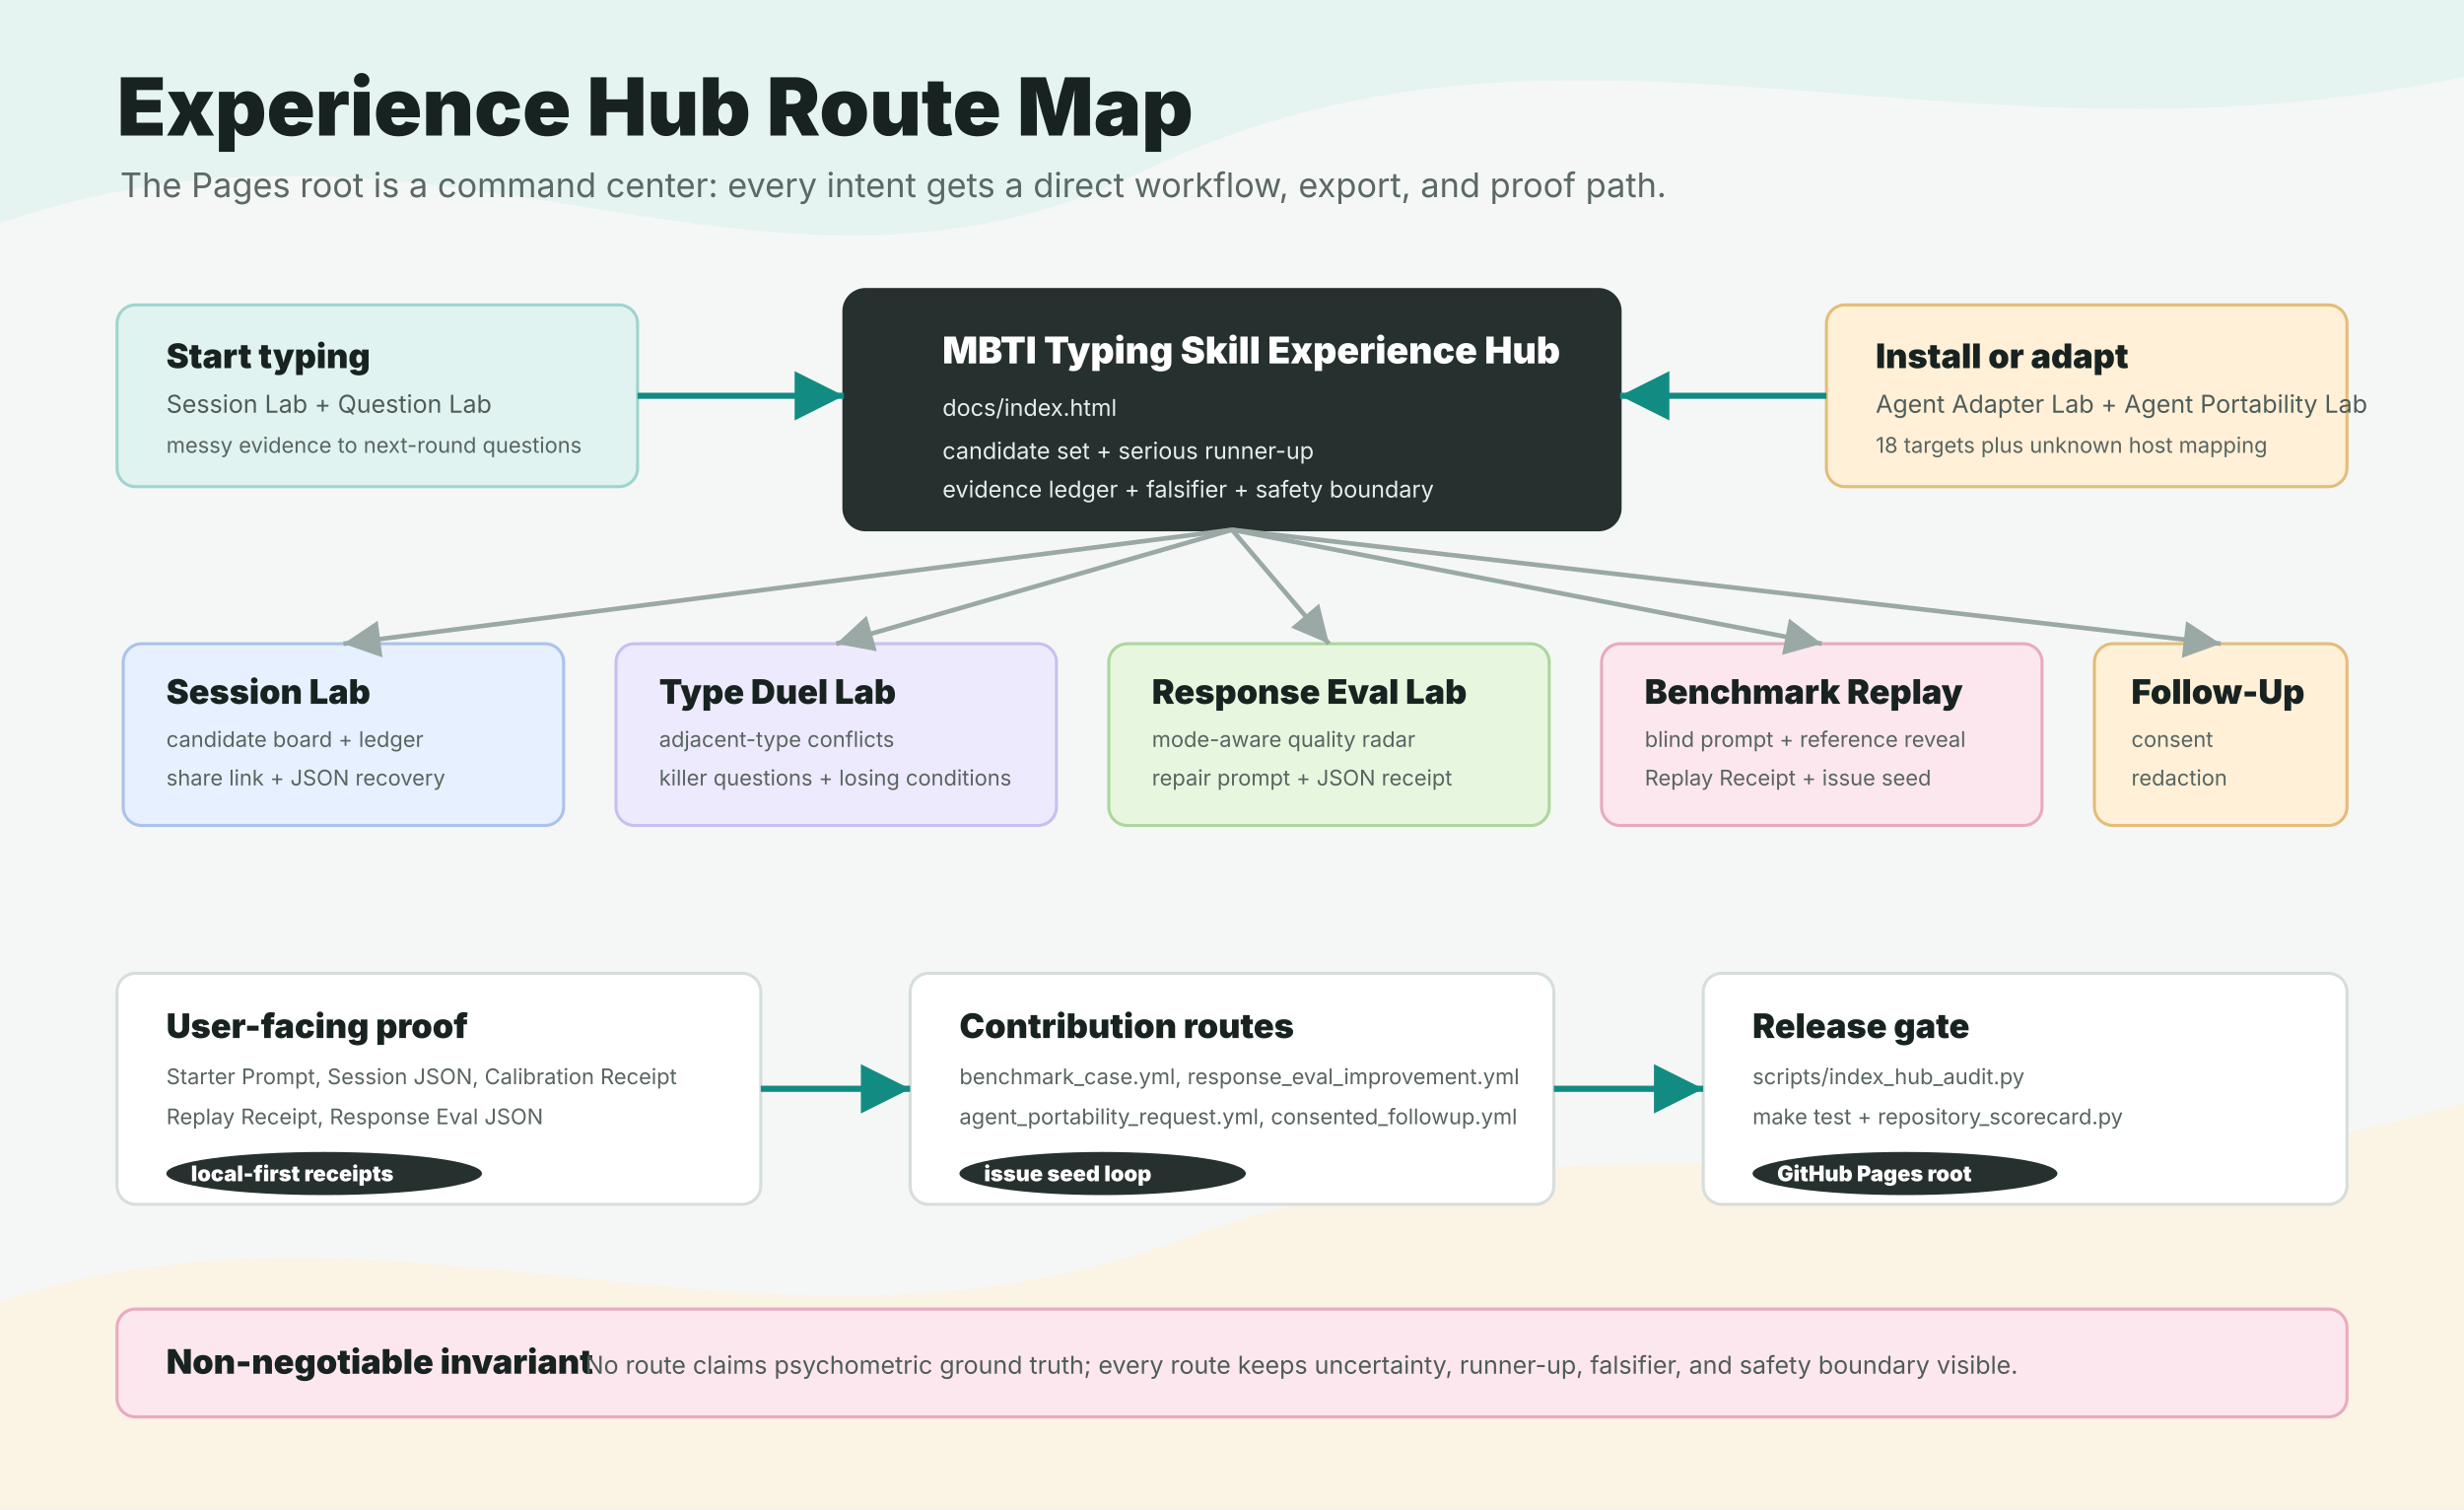
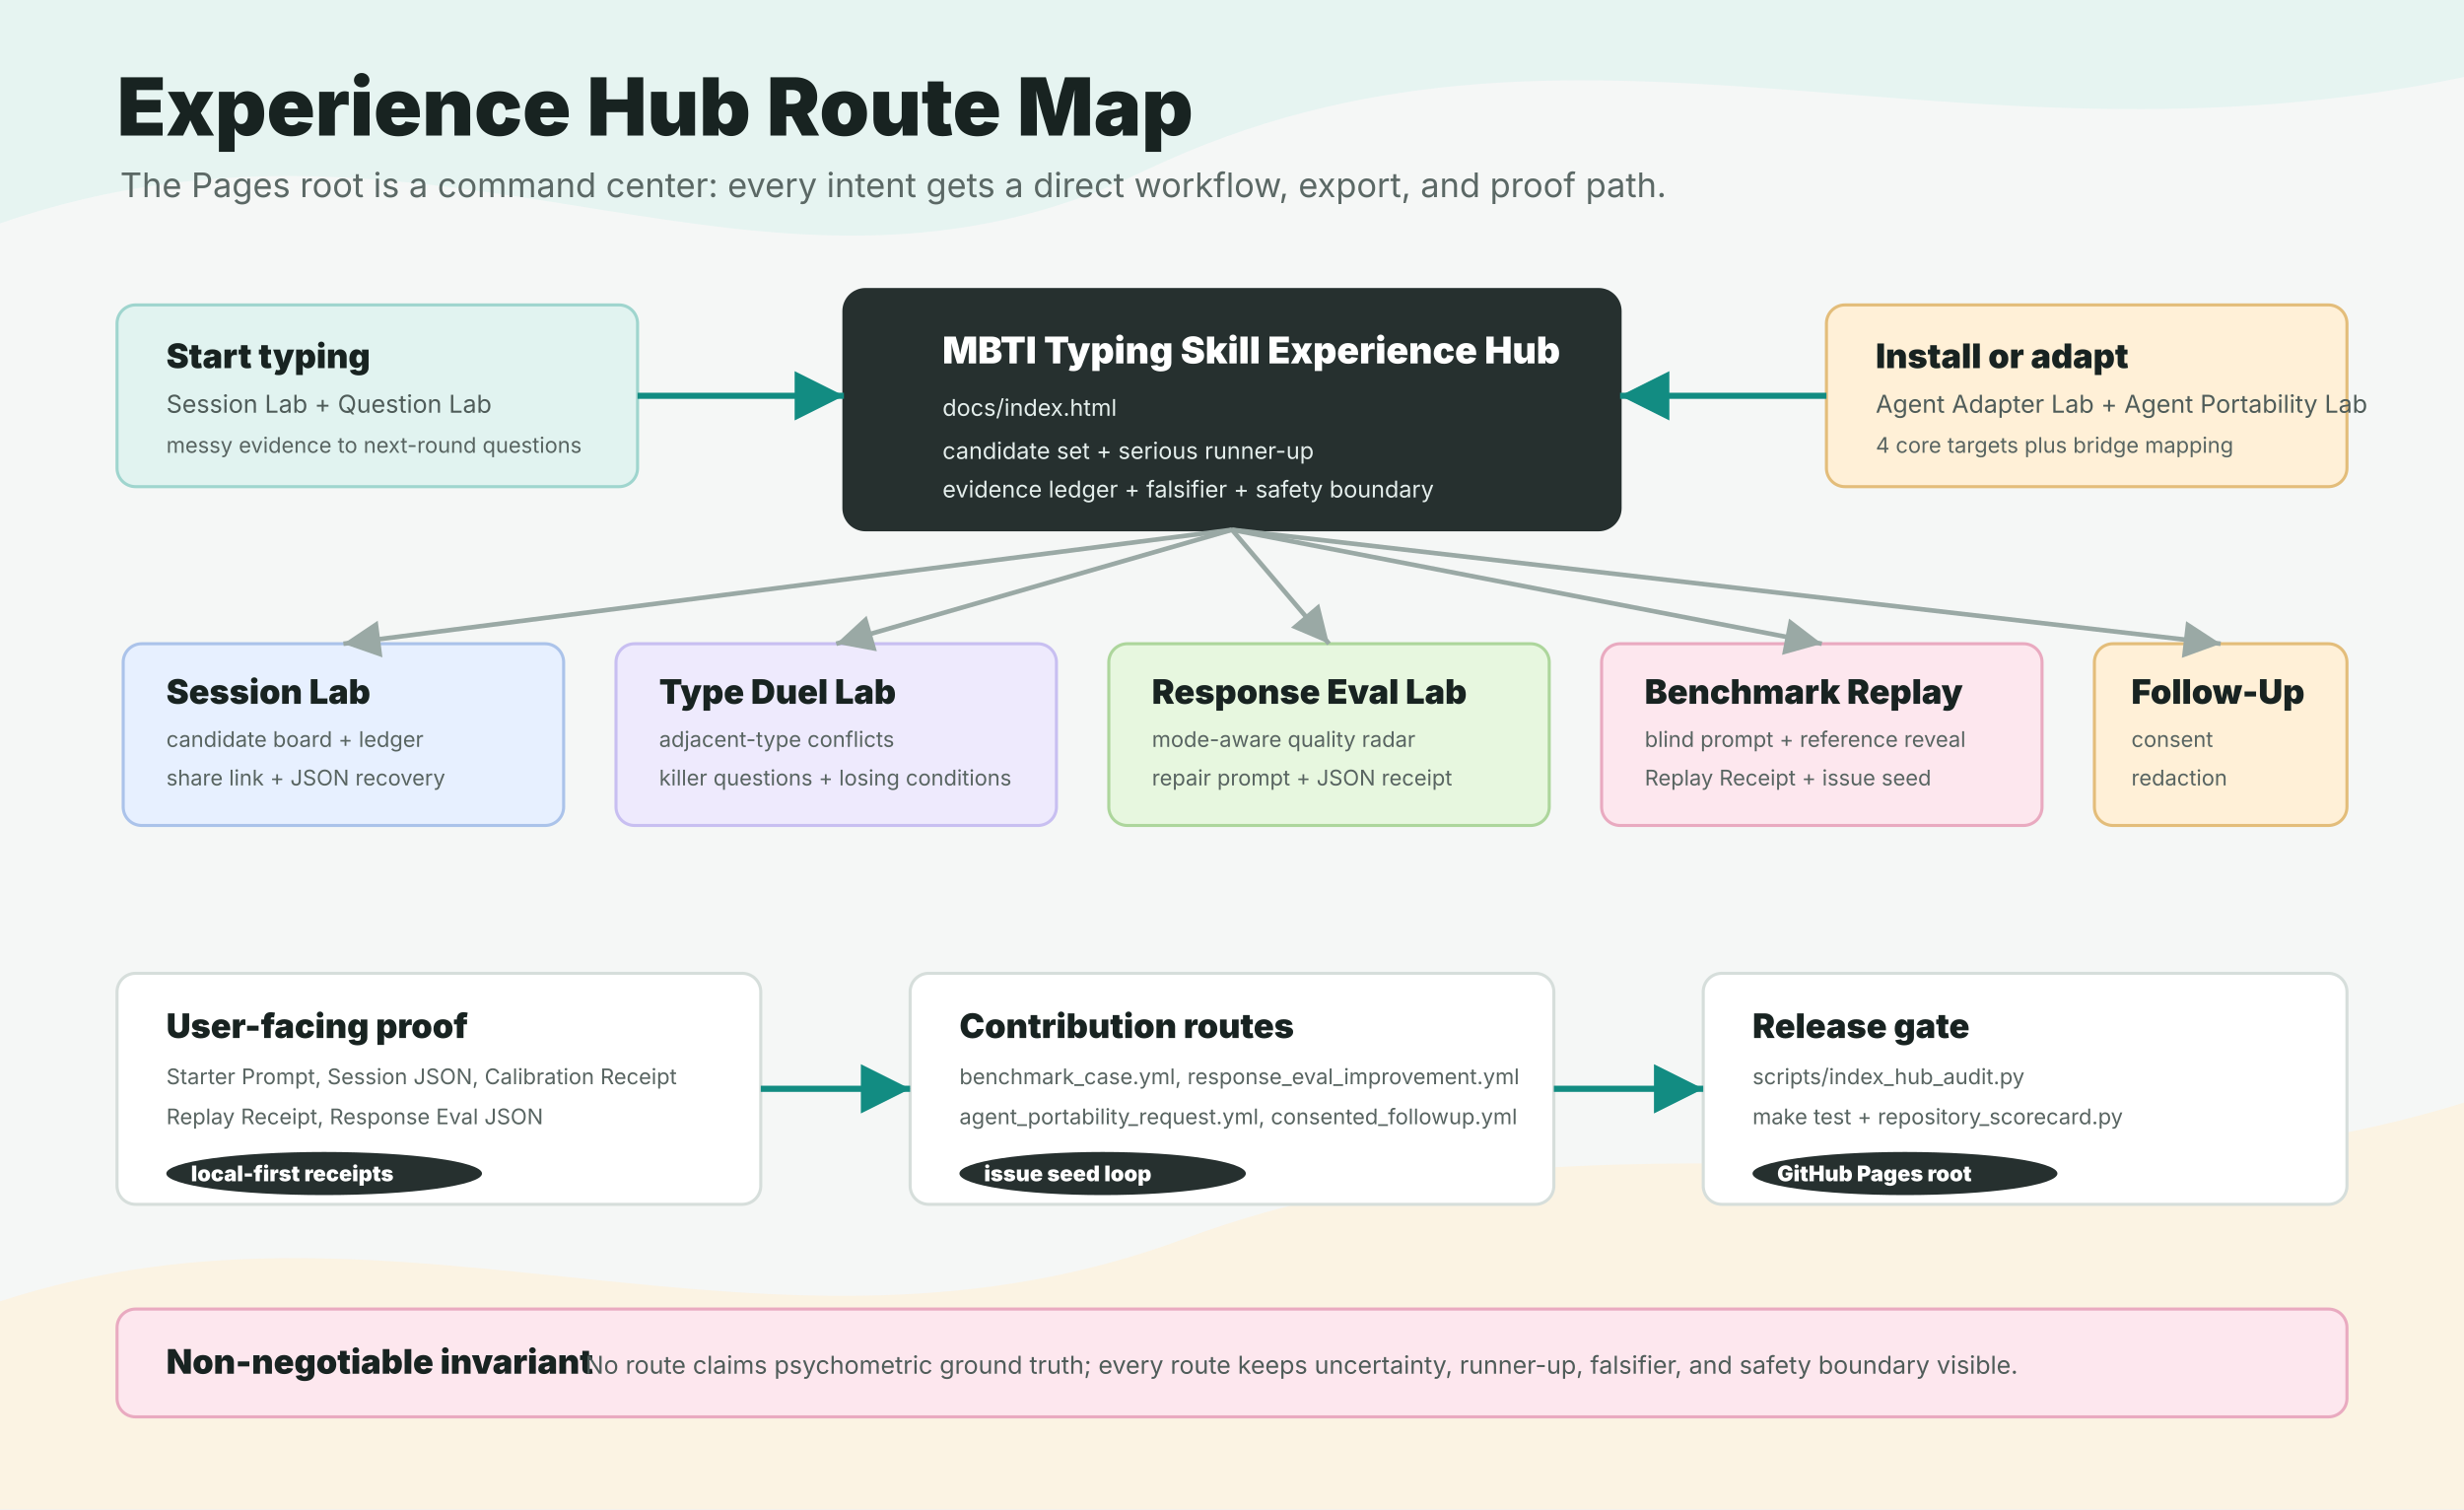
<svg xmlns="http://www.w3.org/2000/svg" role="img" viewBox="0 0 1600 980">
  <defs>
    <style>
      text { font-family: Inter, ui-sans-serif, system-ui, -apple-system, BlinkMacSystemFont, "Segoe UI", sans-serif; fill: #182321; }
      .title { font-size: 52px; font-weight: 900; }
      .subtitle { font-size: 22px; fill: #5b6865; }
      .section { font-size: 22px; font-weight: 900; }
      .small { font-size: 16px; fill: #4f5c59; }
      .tiny { font-size: 14px; fill: #586461; }
      .node { fill: #ffffff; stroke: #d6dedb; stroke-width: 2; rx: 12; }
      .core { fill: #26302f; stroke: #26302f; stroke-width: 2; rx: 14; }
      .core-text { fill: #ffffff; font-size: 24px; font-weight: 900; }
      .core-small { fill: #e4eeec; font-size: 15px; }
      .teal { fill: #e1f3f0; stroke: #9fd5ce; stroke-width: 2; rx: 12; }
      .amber { fill: #fff0d7; stroke: #e3bd7a; stroke-width: 2; rx: 12; }
      .rose { fill: #fde7ee; stroke: #e9aac0; stroke-width: 2; rx: 12; }
      .blue { fill: #e7f0ff; stroke: #abc3ea; stroke-width: 2; rx: 12; }
      .green { fill: #e7f7df; stroke: #add69c; stroke-width: 2; rx: 12; }
      .purple { fill: #eeeafd; stroke: #c8bff1; stroke-width: 2; rx: 12; }
      .line { stroke: #9aa9a5; stroke-width: 3; fill: none; }
      .line-strong { stroke: #128c82; stroke-width: 4; fill: none; }
      .badge { fill: #26302f; rx: 999; }
      .badge-text { fill: #ffffff; font-size: 14px; font-weight: 900; }
    </style>
    <marker id="arrow" markerWidth="12" markerHeight="12" refX="10" refY="6" orient="auto">
      <path d="M2,2 L10,6 L2,10 Z" fill="#128c82" />
    </marker>
    <marker id="arrow-gray" markerWidth="12" markerHeight="12" refX="10" refY="6" orient="auto">
      <path d="M2,2 L10,6 L2,10 Z" fill="#9aa9a5" />
    </marker>
  </defs>
  <rect width="1600" height="980" fill="#f5f7f6" />
  <path d="M0 145 C290 45 495 232 745 110 C1020 -20 1265 120 1600 50 L1600 0 L0 0 Z" fill="#e1f3f0" opacity="0.78" />
  <path d="M0 980 L0 845 C260 760 500 905 770 804 C1040 704 1310 805 1600 716 L1600 980 Z" fill="#fff0d7" opacity="0.62" />
  <text class="title" x="76" y="88">Experience Hub Route Map</text>
  <text class="subtitle" x="78" y="128">The Pages root is a command center: every intent gets a direct workflow, export, and proof path.</text>
  <rect class="core" x="548" y="188" width="504" height="156" />
  <text class="core-text" x="612" y="236">MBTI Typing Skill Experience Hub</text>
  <text class="core-small" x="612" y="270">docs/index.html</text>
  <text class="core-small" x="612" y="298">candidate set + serious runner-up</text>
  <text class="core-small" x="612" y="323">evidence ledger + falsifier + safety boundary</text>
  <rect class="teal" x="76" y="198" width="338" height="118" />
  <text class="section" x="108" y="239">Start typing</text>
  <text class="small" x="108" y="268">Session Lab + Question Lab</text>
  <text class="tiny" x="108" y="294">messy evidence to next-round questions</text>
  <rect class="amber" x="1186" y="198" width="338" height="118" />
  <text class="section" x="1218" y="239">Install or adapt</text>
  <text class="small" x="1218" y="268">Agent Adapter Lab + Agent Portability Lab</text>
-   <text class="tiny" x="1218" y="294">18 targets plus unknown host mapping</text>
+   <text class="tiny" x="1218" y="294">4 core targets plus bridge mapping</text>
  <path class="line-strong" marker-end="url(#arrow)" d="M414 257 C470 257 494 257 548 257" />
  <path class="line-strong" marker-end="url(#arrow)" d="M1186 257 C1130 257 1106 257 1052 257" />
  <rect class="blue" x="80" y="418" width="286" height="118" />
  <text class="section" x="108" y="457">Session Lab</text>
  <text class="tiny" x="108" y="485">candidate board + ledger</text>
  <text class="tiny" x="108" y="510">share link + JSON recovery</text>
  <rect class="purple" x="400" y="418" width="286" height="118" />
  <text class="section" x="428" y="457">Type Duel Lab</text>
  <text class="tiny" x="428" y="485">adjacent-type conflicts</text>
  <text class="tiny" x="428" y="510">killer questions + losing conditions</text>
  <rect class="green" x="720" y="418" width="286" height="118" />
  <text class="section" x="748" y="457">Response Eval Lab</text>
  <text class="tiny" x="748" y="485">mode-aware quality radar</text>
  <text class="tiny" x="748" y="510">repair prompt + JSON receipt</text>
  <rect class="rose" x="1040" y="418" width="286" height="118" />
  <text class="section" x="1068" y="457">Benchmark Replay</text>
  <text class="tiny" x="1068" y="485">blind prompt + reference reveal</text>
  <text class="tiny" x="1068" y="510">Replay Receipt + issue seed</text>
  <rect class="amber" x="1360" y="418" width="164" height="118" />
  <text class="section" x="1384" y="457">Follow-Up</text>
  <text class="tiny" x="1384" y="485">consent</text>
  <text class="tiny" x="1384" y="510">redaction</text>
  <path class="line" marker-end="url(#arrow-gray)" d="M800 344 L223 418" />
  <path class="line" marker-end="url(#arrow-gray)" d="M800 344 L543 418" />
  <path class="line" marker-end="url(#arrow-gray)" d="M800 344 L863 418" />
  <path class="line" marker-end="url(#arrow-gray)" d="M800 344 L1183 418" />
  <path class="line" marker-end="url(#arrow-gray)" d="M800 344 L1442 418" />
  <rect class="node" x="76" y="632" width="418" height="150" />
  <text class="section" x="108" y="674">User-facing proof</text>
  <text class="tiny" x="108" y="704">Starter Prompt, Session JSON, Calibration Receipt</text>
  <text class="tiny" x="108" y="730">Replay Receipt, Response Eval JSON</text>
  <rect class="badge" x="108" y="748" width="205" height="28" />
  <text class="badge-text" x="124" y="767">local-first receipts</text>
  <rect class="node" x="591" y="632" width="418" height="150" />
  <text class="section" x="623" y="674">Contribution routes</text>
  <text class="tiny" x="623" y="704">benchmark_case.yml, response_eval_improvement.yml</text>
  <text class="tiny" x="623" y="730">agent_portability_request.yml, consented_followup.yml</text>
  <rect class="badge" x="623" y="748" width="186" height="28" />
  <text class="badge-text" x="639" y="767">issue seed loop</text>
  <rect class="node" x="1106" y="632" width="418" height="150" />
  <text class="section" x="1138" y="674">Release gate</text>
  <text class="tiny" x="1138" y="704">scripts/index_hub_audit.py</text>
  <text class="tiny" x="1138" y="730">make test + repository_scorecard.py</text>
  <rect class="badge" x="1138" y="748" width="198" height="28" />
  <text class="badge-text" x="1154" y="767">GitHub Pages root</text>
  <path class="line-strong" marker-end="url(#arrow)" d="M494 707 C530 707 552 707 591 707" />
  <path class="line-strong" marker-end="url(#arrow)" d="M1009 707 C1046 707 1068 707 1106 707" />
  <rect class="rose" x="76" y="850" width="1448" height="70" />
  <text class="section" x="108" y="892">Non-negotiable invariant</text>
  <text class="small" x="380" y="892">No route claims psychometric ground truth; every route keeps uncertainty, runner-up, falsifier, and safety boundary visible.</text>
</svg>
